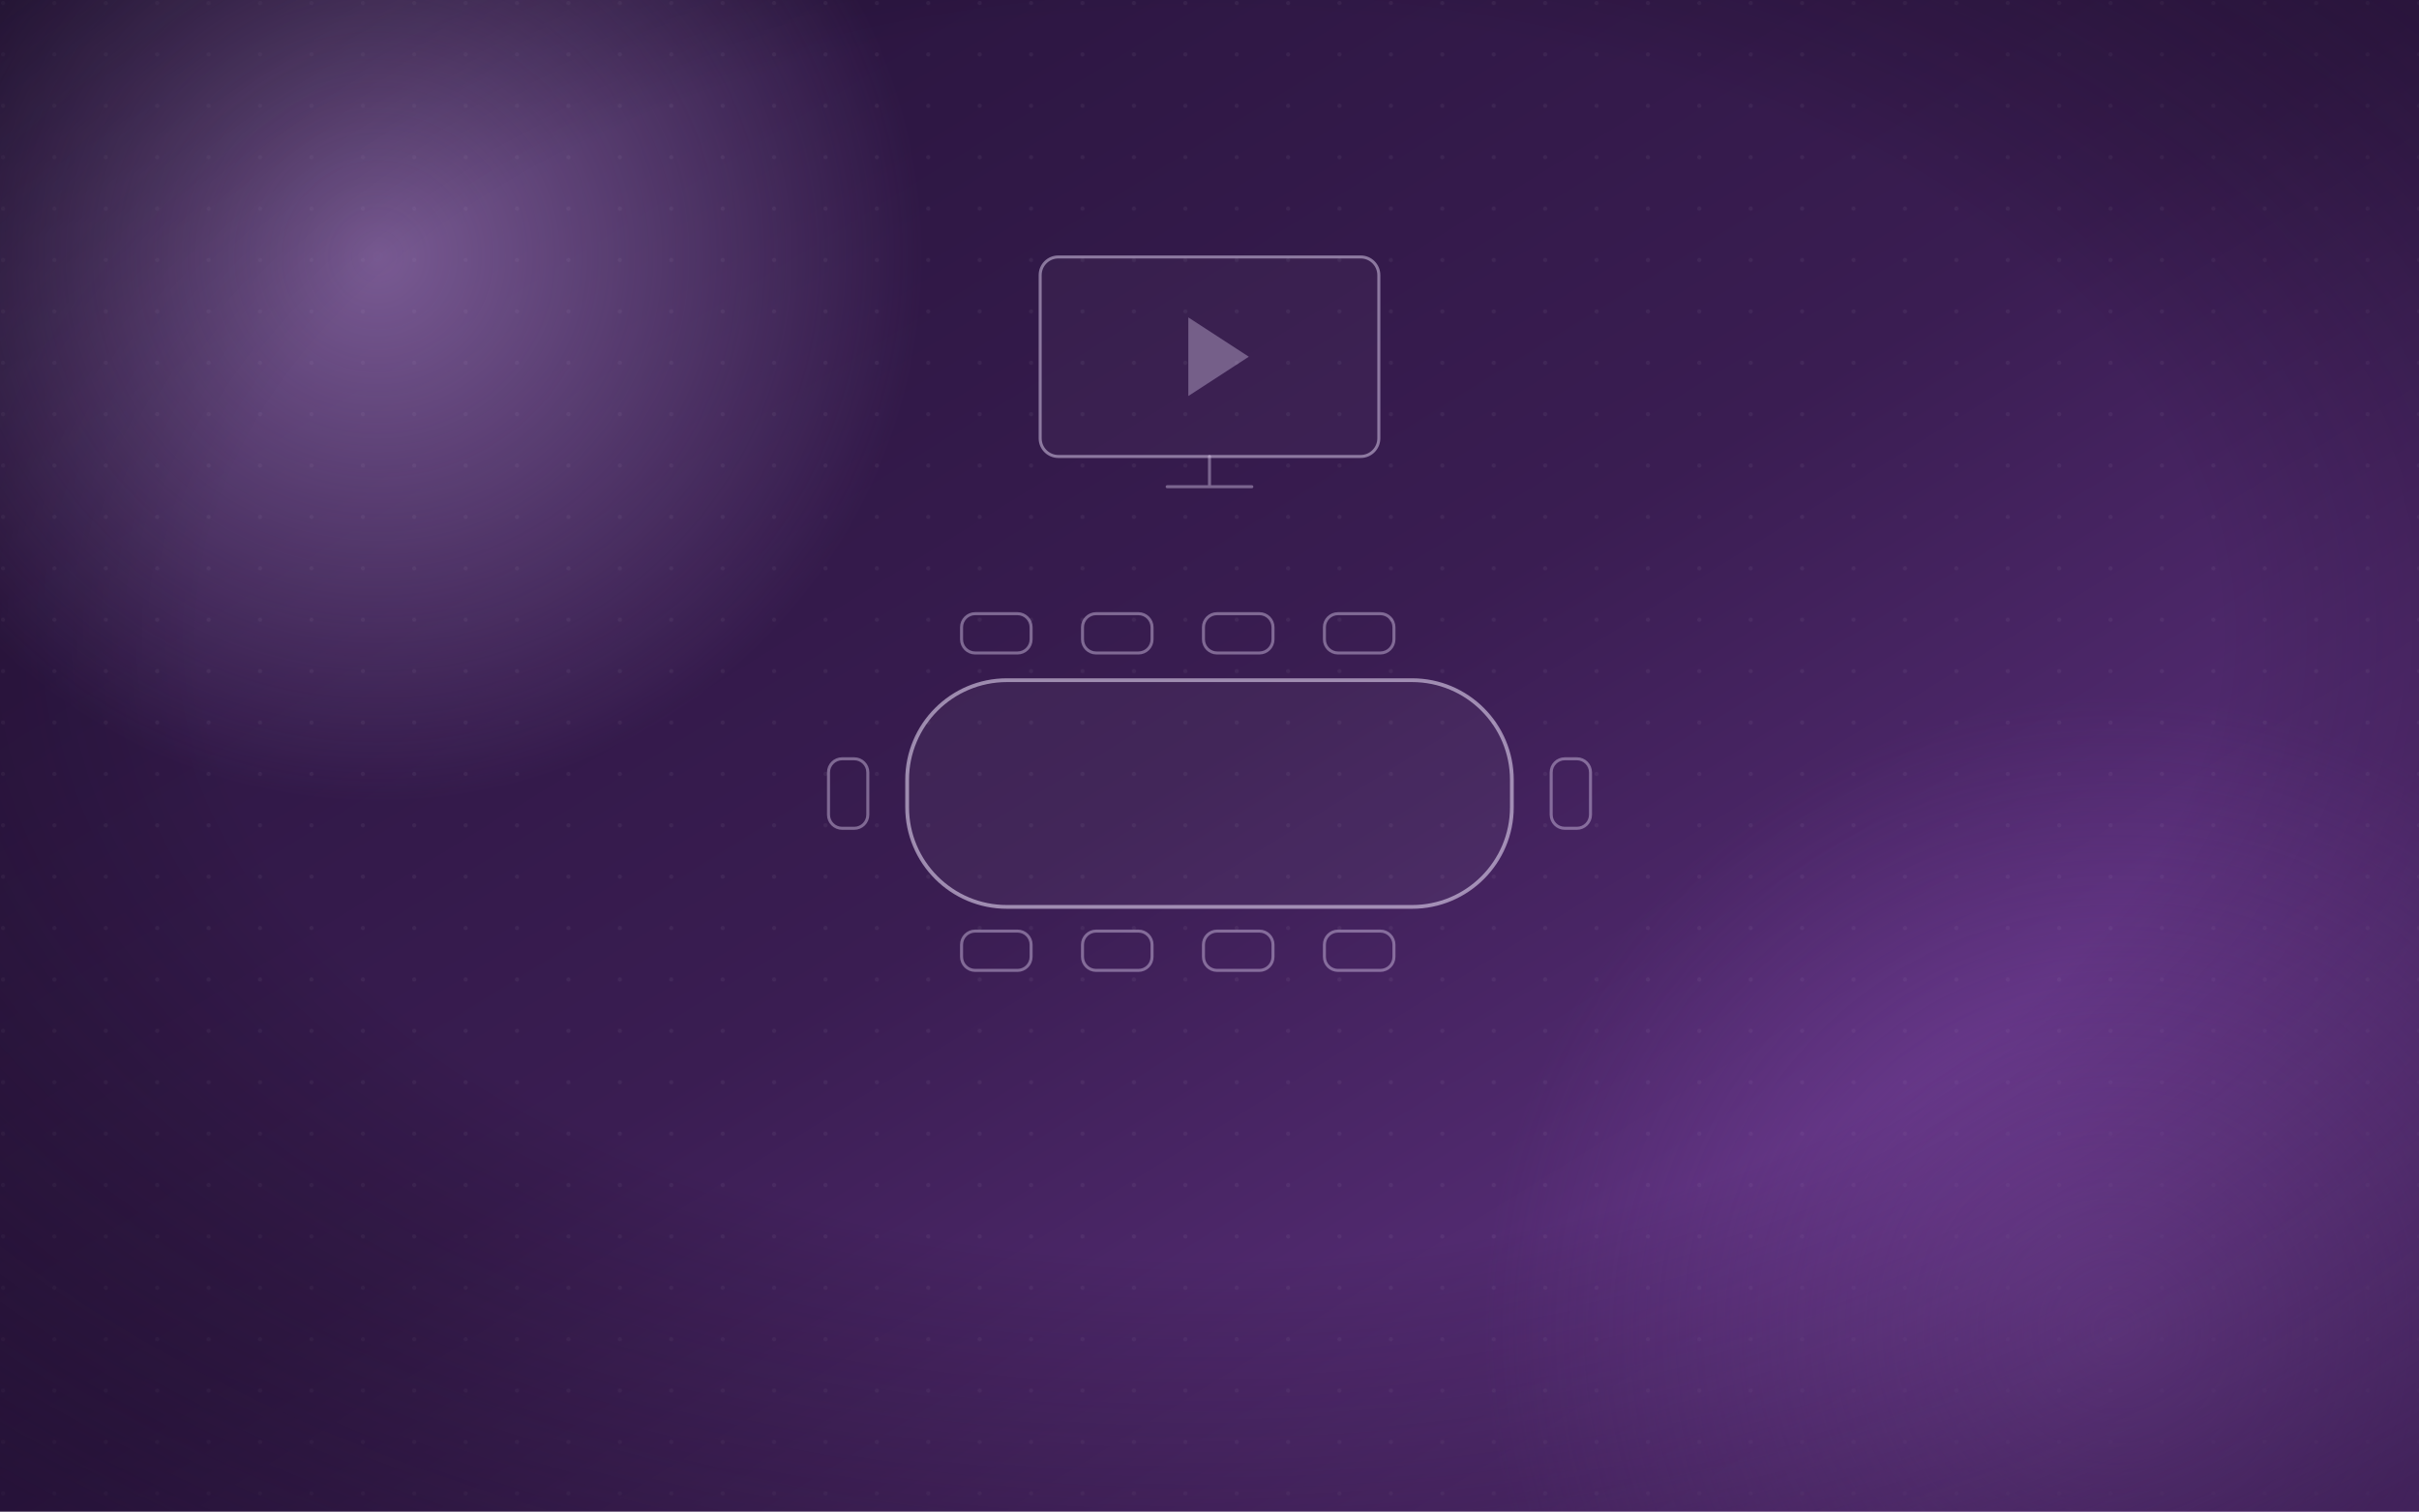
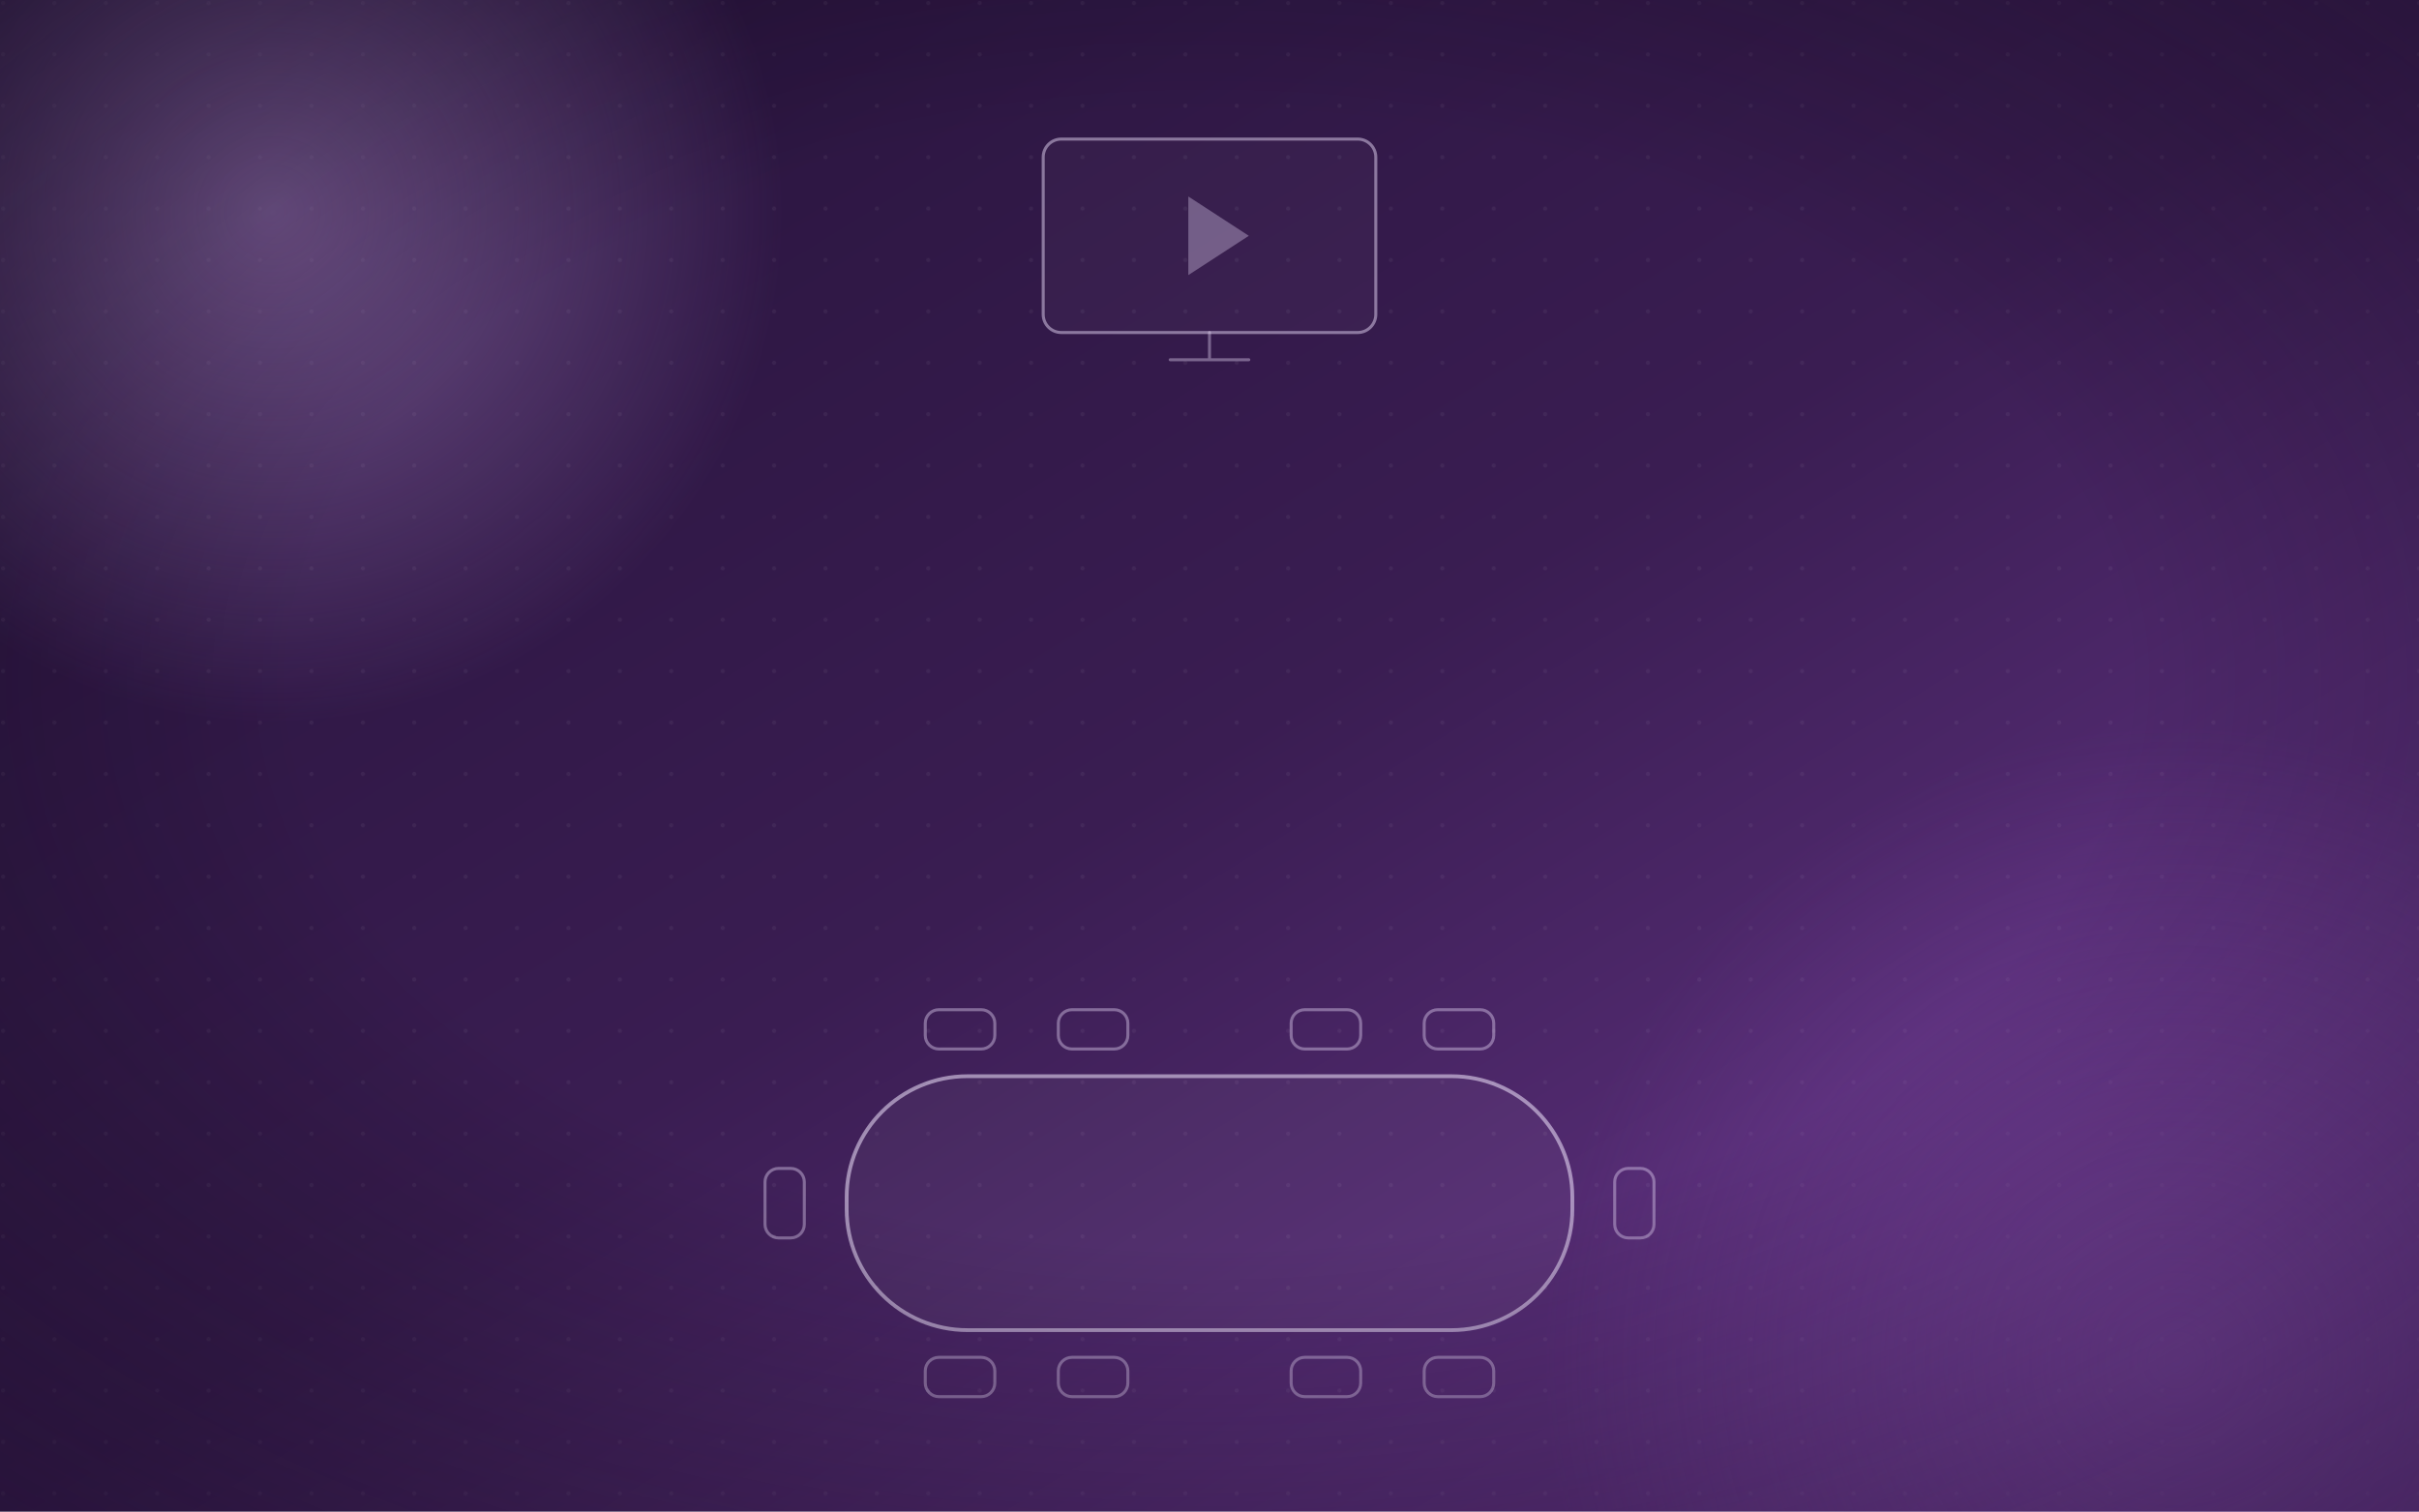
<svg xmlns="http://www.w3.org/2000/svg" viewBox="0 0 1600 1000" preserveAspectRatio="xMidYMid slice" role="img" aria-label="Wylie Meeting background">
  <defs>
    <linearGradient id="bg" x1="0" y1="0" x2="1" y2="1">
      <stop offset="0" stop-color="#241238" />
      <stop offset="0.5" stop-color="#3a1d52" />
      <stop offset="1" stop-color="#703b96" />
    </linearGradient>
    <radialGradient id="glowA" cx="0.5" cy="0.5" r="0.5">
-       <stop offset="0" stop-color="#b892d6" stop-opacity="0.55" />
+       <stop offset="0" stop-color="#b892d6" stop-opacity="0.5" />
      <stop offset="1" stop-color="#b892d6" stop-opacity="0" />
    </radialGradient>
    <radialGradient id="glowB" cx="0.5" cy="0.5" r="0.5">
-       <stop offset="0" stop-color="#8a4fb3" stop-opacity="0.6" />
+       <stop offset="0" stop-color="#8a4fb3" stop-opacity="0.55" />
      <stop offset="1" stop-color="#8a4fb3" stop-opacity="0" />
    </radialGradient>
-     <radialGradient id="vignette" cx="0.5" cy="0.42" r="0.75">
-       <stop offset="0.55" stop-color="#000000" stop-opacity="0" />
-       <stop offset="1" stop-color="#160a24" stop-opacity="0.55" />
+     <radialGradient id="vignette" cx="0.5" cy="0.45" r="0.75">
+       <stop offset="0.5" stop-color="#000000" stop-opacity="0" />
+       <stop offset="1" stop-color="#160a24" stop-opacity="0.5" />
    </radialGradient>
    <pattern id="dots" width="34" height="34" patternUnits="userSpaceOnUse">
      <circle cx="2" cy="2" r="1.4" fill="#ffffff" fill-opacity="0.05" />
    </pattern>
    <g id="chair-h">
      <rect x="0" y="0" width="46" height="26" rx="9" fill="none" stroke="#e3d5f2" stroke-opacity="0.42" stroke-width="2" />
    </g>
    <g id="chair-v">
      <rect x="0" y="0" width="26" height="46" rx="9" fill="none" stroke="#e3d5f2" stroke-opacity="0.42" stroke-width="2" />
    </g>
  </defs>
  <rect width="1600" height="1000" fill="url(#bg)" />
  <rect width="1600" height="1000" fill="url(#dots)" />
-   <circle cx="250" cy="170" r="360" fill="url(#glowA)" />
-   <circle cx="1400" cy="880" r="420" fill="url(#glowB)" />
-   <g transform="translate(0,20)">
-     <rect x="688" y="150" width="224" height="132" rx="12" fill="#ffffff" fill-opacity="0.03" stroke="#e3d5f2" stroke-opacity="0.5" stroke-width="2" />
-     <path d="M786 190 l40 26 l-40 26 z" fill="#e3d5f2" fill-opacity="0.35" />
-     <path d="M800 282 v20 M772 302 h56" stroke="#e3d5f2" stroke-opacity="0.4" stroke-width="2" fill="none" stroke-linecap="round" />
-     <rect x="600" y="430" width="400" height="150" rx="66" fill="#ffffff" fill-opacity="0.04" stroke="#efe3fb" stroke-opacity="0.55" stroke-width="2.5" />
-     <use href="#chair-h" x="636" y="386" />
-     <use href="#chair-h" x="716" y="386" />
-     <use href="#chair-h" x="796" y="386" />
-     <use href="#chair-h" x="876" y="386" />
-     <use href="#chair-h" x="636" y="596" />
-     <use href="#chair-h" x="716" y="596" />
-     <use href="#chair-h" x="796" y="596" />
-     <use href="#chair-h" x="876" y="596" />
-     <use href="#chair-v" x="548" y="482" />
-     <use href="#chair-v" x="1026" y="482" />
+   <circle cx="180" cy="140" r="340" fill="url(#glowA)" />
+   <circle cx="1440" cy="900" r="420" fill="url(#glowB)" />
+   <g>
+     <rect x="690" y="92" width="220" height="128" rx="12" fill="#ffffff" fill-opacity="0.03" stroke="#e3d5f2" stroke-opacity="0.5" stroke-width="2" />
+     <path d="M786 130 l40 26 l-40 26 z" fill="#e3d5f2" fill-opacity="0.35" />
+     <path d="M800 220 v18 M774 238 h52" stroke="#e3d5f2" stroke-opacity="0.4" stroke-width="2" fill="none" stroke-linecap="round" />
+   </g>
+   <g transform="translate(0,0)">
+     <rect x="560" y="712" width="480" height="168" rx="80" fill="#ffffff" fill-opacity="0.04" stroke="#efe3fb" stroke-opacity="0.55" stroke-width="2.5" />
+     <use href="#chair-h" x="612" y="668" />
+     <use href="#chair-h" x="700" y="668" />
+     <use href="#chair-h" x="854" y="668" />
+     <use href="#chair-h" x="942" y="668" />
+     <use href="#chair-h" x="612" y="898" />
+     <use href="#chair-h" x="700" y="898" />
+     <use href="#chair-h" x="854" y="898" />
+     <use href="#chair-h" x="942" y="898" />
+     <use href="#chair-v" x="506" y="773" />
+     <use href="#chair-v" x="1068" y="773" />
  </g>
  <rect width="1600" height="1000" fill="url(#vignette)" />
</svg>
